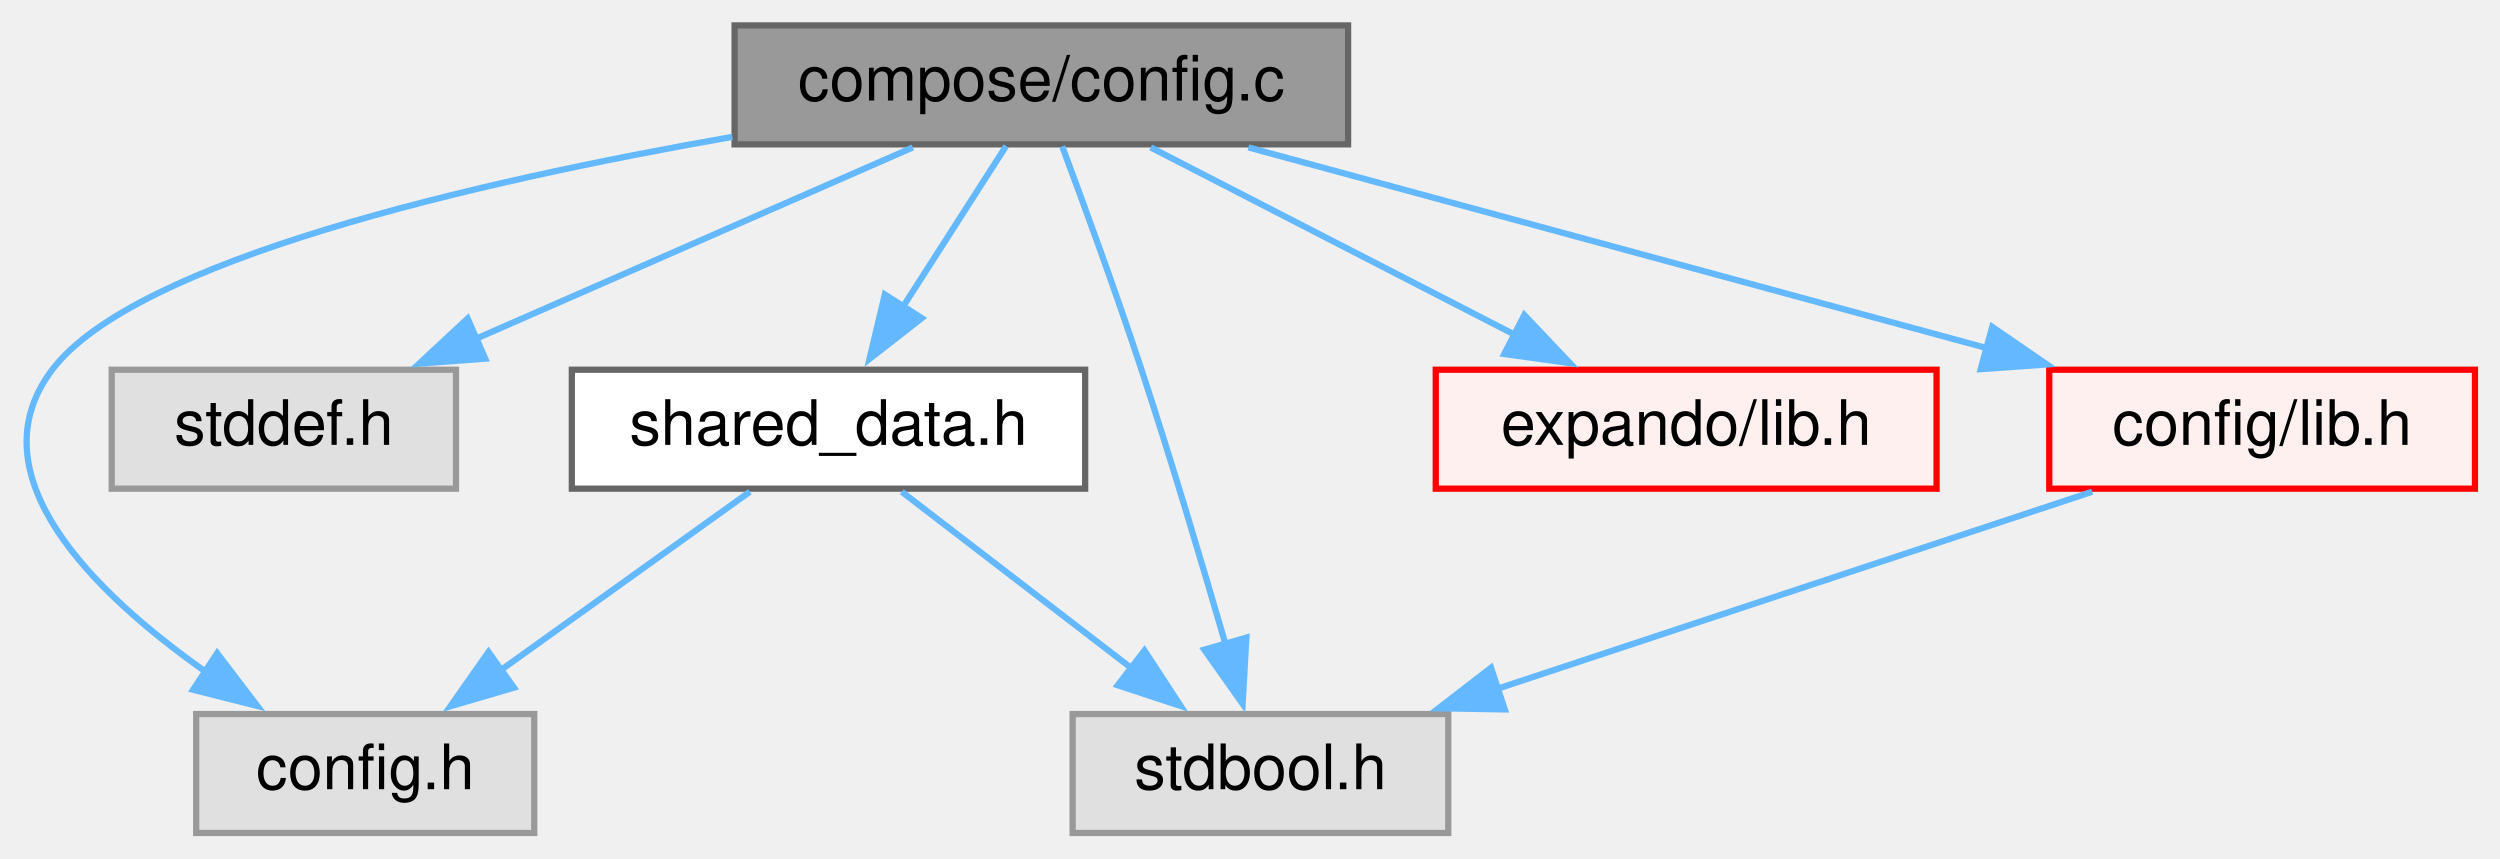
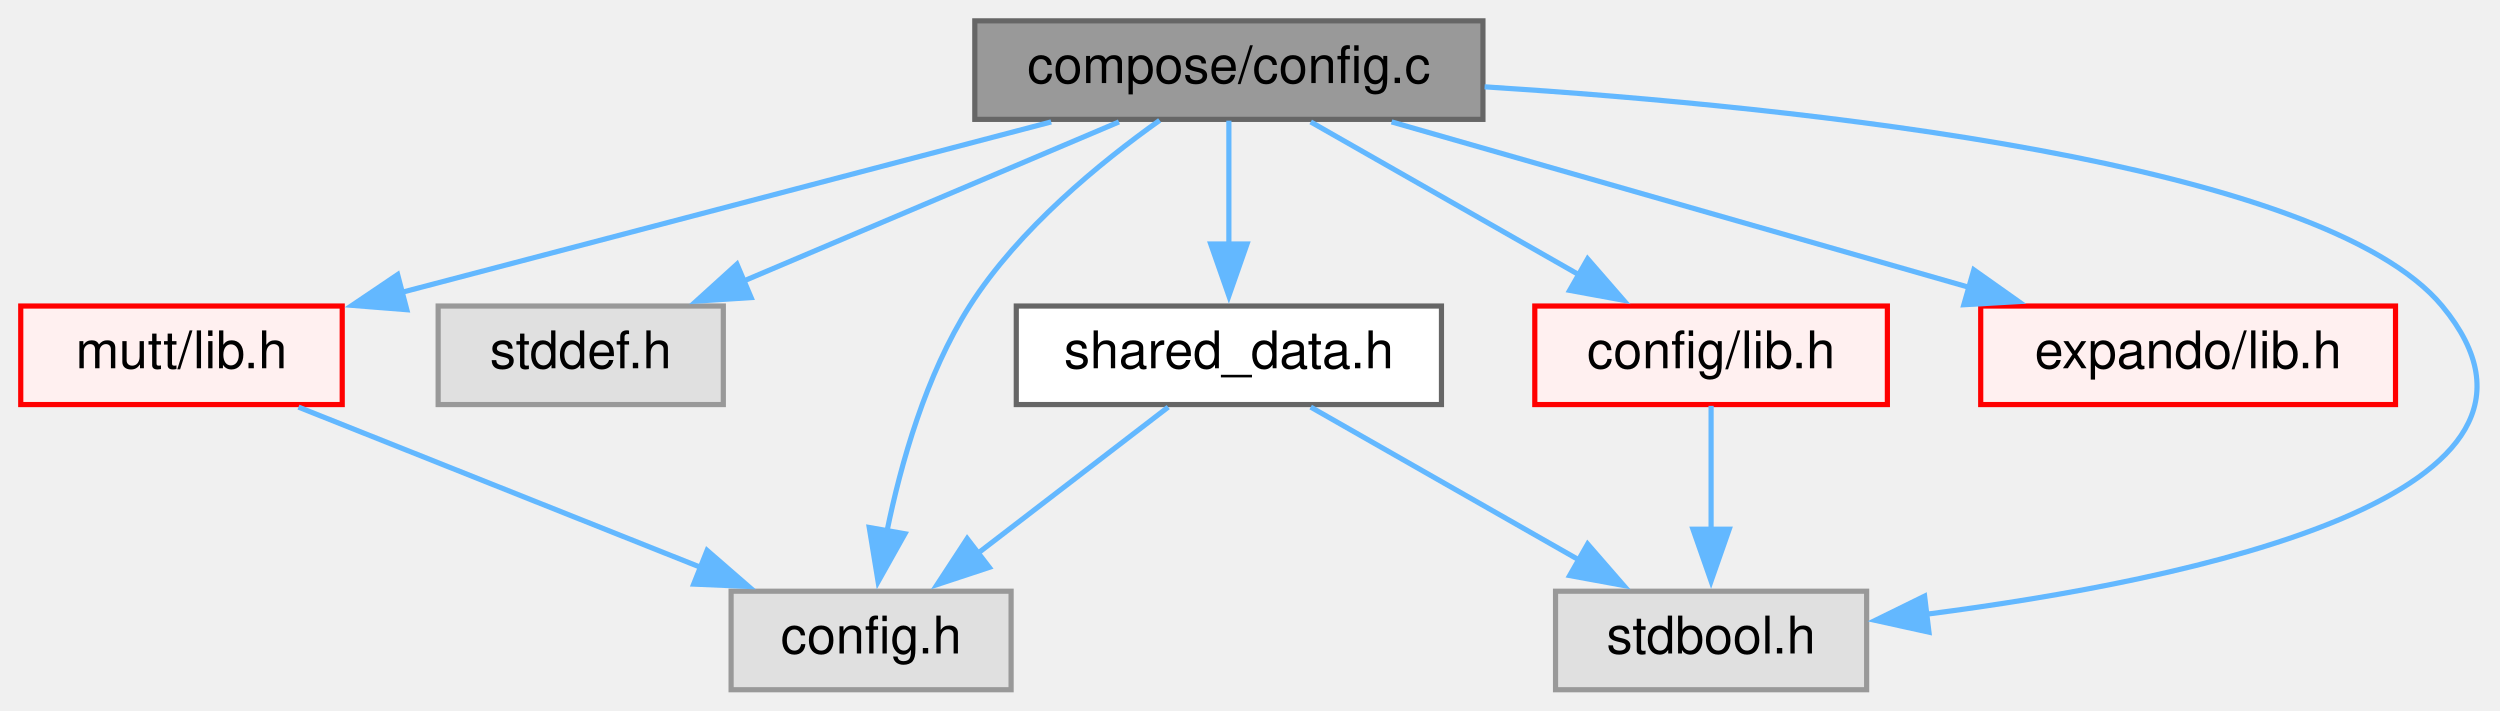
- <svg xmlns="http://www.w3.org/2000/svg" xmlns:xlink="http://www.w3.org/1999/xlink" width="399pt" height="137pt" viewBox="0.00 0.00 399.34 137.00">
+ <svg xmlns="http://www.w3.org/2000/svg" xmlns:xlink="http://www.w3.org/1999/xlink" width="482pt" height="137pt" viewBox="0.00 0.00 482.15 137.00">
  <g id="graph0" class="graph" transform="scale(1 1) rotate(0) translate(4 133)">
    <g id="node1" class="node">
      <g id="a_node1">
        <a xlink:title="Config used by libcompose.">
-           <polygon fill="#999999" stroke="#666666" points="211.34,-129 113.34,-129 113.34,-110 211.34,-110 211.34,-129" />
-           <text text-anchor="middle" x="162.34" y="-117" font-family="Helvetica,sans-Serif" font-size="10.00">compose/config.c</text>
+           <polygon fill="#999999" stroke="#666666" points="282,-129 184,-129 184,-110 282,-110 282,-129" />
+           <text text-anchor="middle" x="233" y="-117" font-family="Helvetica,sans-Serif" font-size="10.00">compose/config.c</text>
        </a>
      </g>
    </g>
    <g id="node2" class="node">
      <g id="a_node2">
        <a xlink:title=" ">
-           <polygon fill="#e0e0e0" stroke="#999999" points="81.34,-19 27.34,-19 27.34,0 81.34,0 81.34,-19" />
-           <text text-anchor="middle" x="54.34" y="-7" font-family="Helvetica,sans-Serif" font-size="10.00">config.h</text>
+           <polygon fill="#e0e0e0" stroke="#999999" points="191,-19 137,-19 137,0 191,0 191,-19" />
+           <text text-anchor="middle" x="164" y="-7" font-family="Helvetica,sans-Serif" font-size="10.00">config.h</text>
        </a>
      </g>
    </g>
    <g id="edge1" class="edge">
-       <path fill="none" stroke="#63b8ff" d="M112.98,-111.2C71.72,-103.96 17.54,-91.44 4.34,-74 -8.3,-57.31 10.77,-38.51 28.89,-25.72" />
-       <polygon fill="#63b8ff" stroke="#63b8ff" points="30.69,-28.72 37.11,-20.29 26.84,-22.88 30.69,-28.72" />
+       <path fill="none" stroke="#63b8ff" d="M219.65,-109.81C208.34,-101.79 192.49,-88.9 183,-74 174.57,-60.76 169.73,-43.6 167.04,-30.46" />
+       <polygon fill="#63b8ff" stroke="#63b8ff" points="170.53,-30.08 165.35,-20.84 163.64,-31.29 170.53,-30.08" />
    </g>
    <g id="node3" class="node">
      <g id="a_node3">
        <a xlink:title=" ">
-           <polygon fill="#e0e0e0" stroke="#999999" points="68.84,-74 13.84,-74 13.84,-55 68.84,-55 68.84,-74" />
-           <text text-anchor="middle" x="41.34" y="-62" font-family="Helvetica,sans-Serif" font-size="10.00">stddef.h</text>
+           <polygon fill="#e0e0e0" stroke="#999999" points="135.5,-74 80.5,-74 80.5,-55 135.5,-55 135.5,-74" />
+           <text text-anchor="middle" x="108" y="-62" font-family="Helvetica,sans-Serif" font-size="10.00">stddef.h</text>
        </a>
      </g>
    </g>
    <g id="edge2" class="edge">
-       <path fill="none" stroke="#63b8ff" d="M141.81,-109.51C122.66,-101.12 93.84,-88.5 71.97,-78.92" />
-       <polygon fill="#63b8ff" stroke="#63b8ff" points="73.51,-75.77 62.95,-74.97 70.7,-82.18 73.51,-75.77" />
+       <path fill="none" stroke="#63b8ff" d="M211.8,-109.51C191.92,-101.08 161.97,-88.38 139.34,-78.79" />
+       <polygon fill="#63b8ff" stroke="#63b8ff" points="140.86,-75.63 130.28,-74.95 138.13,-82.07 140.86,-75.63" />
    </g>
    <g id="node4" class="node">
      <g id="a_node4">
        <a xlink:title=" ">
-           <polygon fill="#e0e0e0" stroke="#999999" points="227.34,-19 167.34,-19 167.34,0 227.34,0 227.34,-19" />
-           <text text-anchor="middle" x="197.34" y="-7" font-family="Helvetica,sans-Serif" font-size="10.00">stdbool.h</text>
+           <polygon fill="#e0e0e0" stroke="#999999" points="356,-19 296,-19 296,0 356,0 356,-19" />
+           <text text-anchor="middle" x="326" y="-7" font-family="Helvetica,sans-Serif" font-size="10.00">stdbool.h</text>
        </a>
      </g>
    </g>
    <g id="edge3" class="edge">
-       <path fill="none" stroke="#63b8ff" d="M165.67,-109.68C169.01,-100.74 174.23,-86.48 178.34,-74 183.14,-59.41 188.1,-42.77 191.75,-30.18" />
-       <polygon fill="#63b8ff" stroke="#63b8ff" points="195.09,-31.21 194.49,-20.63 188.37,-29.28 195.09,-31.21" />
+       <path fill="none" stroke="#63b8ff" d="M282.32,-116.28C343.91,-112.34 444.03,-101.75 467,-74 497.16,-37.56 419.03,-21.2 367.37,-14.54" />
+       <polygon fill="#63b8ff" stroke="#63b8ff" points="368.02,-11.1 357.67,-13.38 367.18,-18.05 368.02,-11.1" />
    </g>
    <g id="node5" class="node">
      <g id="a_node5">
-         <a xlink:href="config_2lib_8h.html" target="_top" xlink:title="Convenience wrapper for the config headers.">
-           <polygon fill="#fff0f0" stroke="red" points="391.34,-74 323.34,-74 323.34,-55 391.34,-55 391.34,-74" />
-           <text text-anchor="middle" x="357.34" y="-62" font-family="Helvetica,sans-Serif" font-size="10.00">config/lib.h</text>
+         <a xlink:href="mutt_2lib_8h.html" target="_top" xlink:title="Convenience wrapper for the library headers.">
+           <polygon fill="#fff0f0" stroke="red" points="62,-74 0,-74 0,-55 62,-55 62,-74" />
+           <text text-anchor="middle" x="31" y="-62" font-family="Helvetica,sans-Serif" font-size="10.00">mutt/lib.h</text>
        </a>
      </g>
    </g>
    <g id="edge4" class="edge">
-       <path fill="none" stroke="#63b8ff" d="M195.42,-109.51C227.87,-100.69 277.56,-87.18 313.34,-77.46" />
-       <polygon fill="#63b8ff" stroke="#63b8ff" points="314.23,-80.84 322.96,-74.84 312.39,-74.09 314.23,-80.84" />
+       <path fill="none" stroke="#63b8ff" d="M198.73,-109.51C164.15,-100.44 110.68,-86.41 73.44,-76.63" />
+       <polygon fill="#63b8ff" stroke="#63b8ff" points="74.46,-73.29 63.9,-74.13 72.69,-80.06 74.46,-73.29" />
    </g>
    <g id="node6" class="node">
      <g id="a_node6">
-         <a xlink:href="expando_2lib_8h.html" target="_top" xlink:title="Parse Expando string.">
-           <polygon fill="#fff0f0" stroke="red" points="305.34,-74 225.34,-74 225.34,-55 305.34,-55 305.34,-74" />
-           <text text-anchor="middle" x="265.34" y="-62" font-family="Helvetica,sans-Serif" font-size="10.00">expando/lib.h</text>
+         <a xlink:href="config_2lib_8h.html" target="_top" xlink:title="Convenience wrapper for the config headers.">
+           <polygon fill="#fff0f0" stroke="red" points="360,-74 292,-74 292,-55 360,-55 360,-74" />
+           <text text-anchor="middle" x="326" y="-62" font-family="Helvetica,sans-Serif" font-size="10.00">config/lib.h</text>
        </a>
      </g>
    </g>
    <g id="edge6" class="edge">
-       <path fill="none" stroke="#63b8ff" d="M179.81,-109.51C195.74,-101.31 219.53,-89.07 237.98,-79.58" />
-       <polygon fill="#63b8ff" stroke="#63b8ff" points="239.49,-82.74 246.78,-75.05 236.28,-76.51 239.49,-82.74" />
+       <path fill="none" stroke="#63b8ff" d="M248.78,-109.51C263.02,-101.39 284.24,-89.3 300.83,-79.85" />
+       <polygon fill="#63b8ff" stroke="#63b8ff" points="302.19,-83.1 309.14,-75.11 298.72,-77.02 302.19,-83.1" />
    </g>
    <g id="node7" class="node">
      <g id="a_node7">
-         <a xlink:href="compose_2shared__data_8h.html" target="_top" xlink:title="Compose Shared Data.">
-           <polygon fill="white" stroke="#666666" points="169.34,-74 87.34,-74 87.34,-55 169.34,-55 169.34,-74" />
-           <text text-anchor="middle" x="128.34" y="-62" font-family="Helvetica,sans-Serif" font-size="10.00">shared_data.h</text>
+         <a xlink:href="expando_2lib_8h.html" target="_top" xlink:title="Parse Expando string.">
+           <polygon fill="#fff0f0" stroke="red" points="458,-74 378,-74 378,-55 458,-55 458,-74" />
+           <text text-anchor="middle" x="418" y="-62" font-family="Helvetica,sans-Serif" font-size="10.00">expando/lib.h</text>
        </a>
      </g>
    </g>
-     <g id="edge7" class="edge">
-       <path fill="none" stroke="#63b8ff" d="M156.72,-109.75C152.22,-102.73 145.75,-92.64 140.12,-83.87" />
-       <polygon fill="#63b8ff" stroke="#63b8ff" points="143.24,-82.24 134.89,-75.72 137.34,-86.02 143.24,-82.24" />
+     <g id="edge8" class="edge">
+       <path fill="none" stroke="#63b8ff" d="M264.38,-109.51C295.04,-100.73 341.91,-87.3 375.81,-77.59" />
+       <polygon fill="#63b8ff" stroke="#63b8ff" points="376.67,-80.98 385.32,-74.86 374.74,-74.25 376.67,-80.98" />
+     </g>
+     <g id="node8" class="node">
+       <g id="a_node8">
+         <a xlink:href="compose_2shared__data_8h.html" target="_top" xlink:title="Compose Shared Data.">
+           <polygon fill="white" stroke="#666666" points="274,-74 192,-74 192,-55 274,-55 274,-74" />
+           <text text-anchor="middle" x="233" y="-62" font-family="Helvetica,sans-Serif" font-size="10.00">shared_data.h</text>
+         </a>
+       </g>
+     </g>
+     <g id="edge9" class="edge">
+       <path fill="none" stroke="#63b8ff" d="M233,-109.75C233,-103.27 233,-94.16 233,-85.9" />
+       <polygon fill="#63b8ff" stroke="#63b8ff" points="236.5,-85.96 233,-75.96 229.5,-85.96 236.5,-85.96" />
    </g>
    <g id="edge5" class="edge">
-       <path fill="none" stroke="#63b8ff" d="M330.2,-54.51C304.03,-45.84 264.2,-32.65 234.98,-22.97" />
-       <polygon fill="#63b8ff" stroke="#63b8ff" points="236.37,-19.74 225.78,-19.92 234.17,-26.39 236.37,-19.74" />
+       <path fill="none" stroke="#63b8ff" d="M53.56,-54.51C74.9,-46.01 107.16,-33.15 131.31,-23.53" />
+       <polygon fill="#63b8ff" stroke="#63b8ff" points="132.37,-26.87 140.37,-19.92 129.78,-20.37 132.37,-26.87" />
    </g>
-     <g id="edge8" class="edge">
-       <path fill="none" stroke="#63b8ff" d="M115.78,-54.51C104.87,-46.7 88.83,-35.21 75.88,-25.93" />
-       <polygon fill="#63b8ff" stroke="#63b8ff" points="78.1,-23.22 67.94,-20.24 74.03,-28.91 78.1,-23.22" />
+     <g id="edge7" class="edge">
+       <path fill="none" stroke="#63b8ff" d="M326,-54.75C326,-48.27 326,-39.16 326,-30.9" />
+       <polygon fill="#63b8ff" stroke="#63b8ff" points="329.5,-30.96 326,-20.96 322.5,-30.96 329.5,-30.96" />
    </g>
-     <g id="edge9" class="edge">
-       <path fill="none" stroke="#63b8ff" d="M140.04,-54.51C150.11,-46.77 164.88,-35.43 176.9,-26.2" />
-       <polygon fill="#63b8ff" stroke="#63b8ff" points="178.81,-29.15 184.6,-20.28 174.54,-23.6 178.81,-29.15" />
+     <g id="edge10" class="edge">
+       <path fill="none" stroke="#63b8ff" d="M221.3,-54.51C211.22,-46.77 196.46,-35.43 184.44,-26.2" />
+       <polygon fill="#63b8ff" stroke="#63b8ff" points="186.79,-23.6 176.73,-20.28 182.53,-29.15 186.79,-23.6" />
+     </g>
+     <g id="edge11" class="edge">
+       <path fill="none" stroke="#63b8ff" d="M248.78,-54.51C263.02,-46.39 284.24,-34.3 300.83,-24.85" />
+       <polygon fill="#63b8ff" stroke="#63b8ff" points="302.19,-28.1 309.14,-20.11 298.72,-22.02 302.19,-28.1" />
    </g>
  </g>
</svg>
